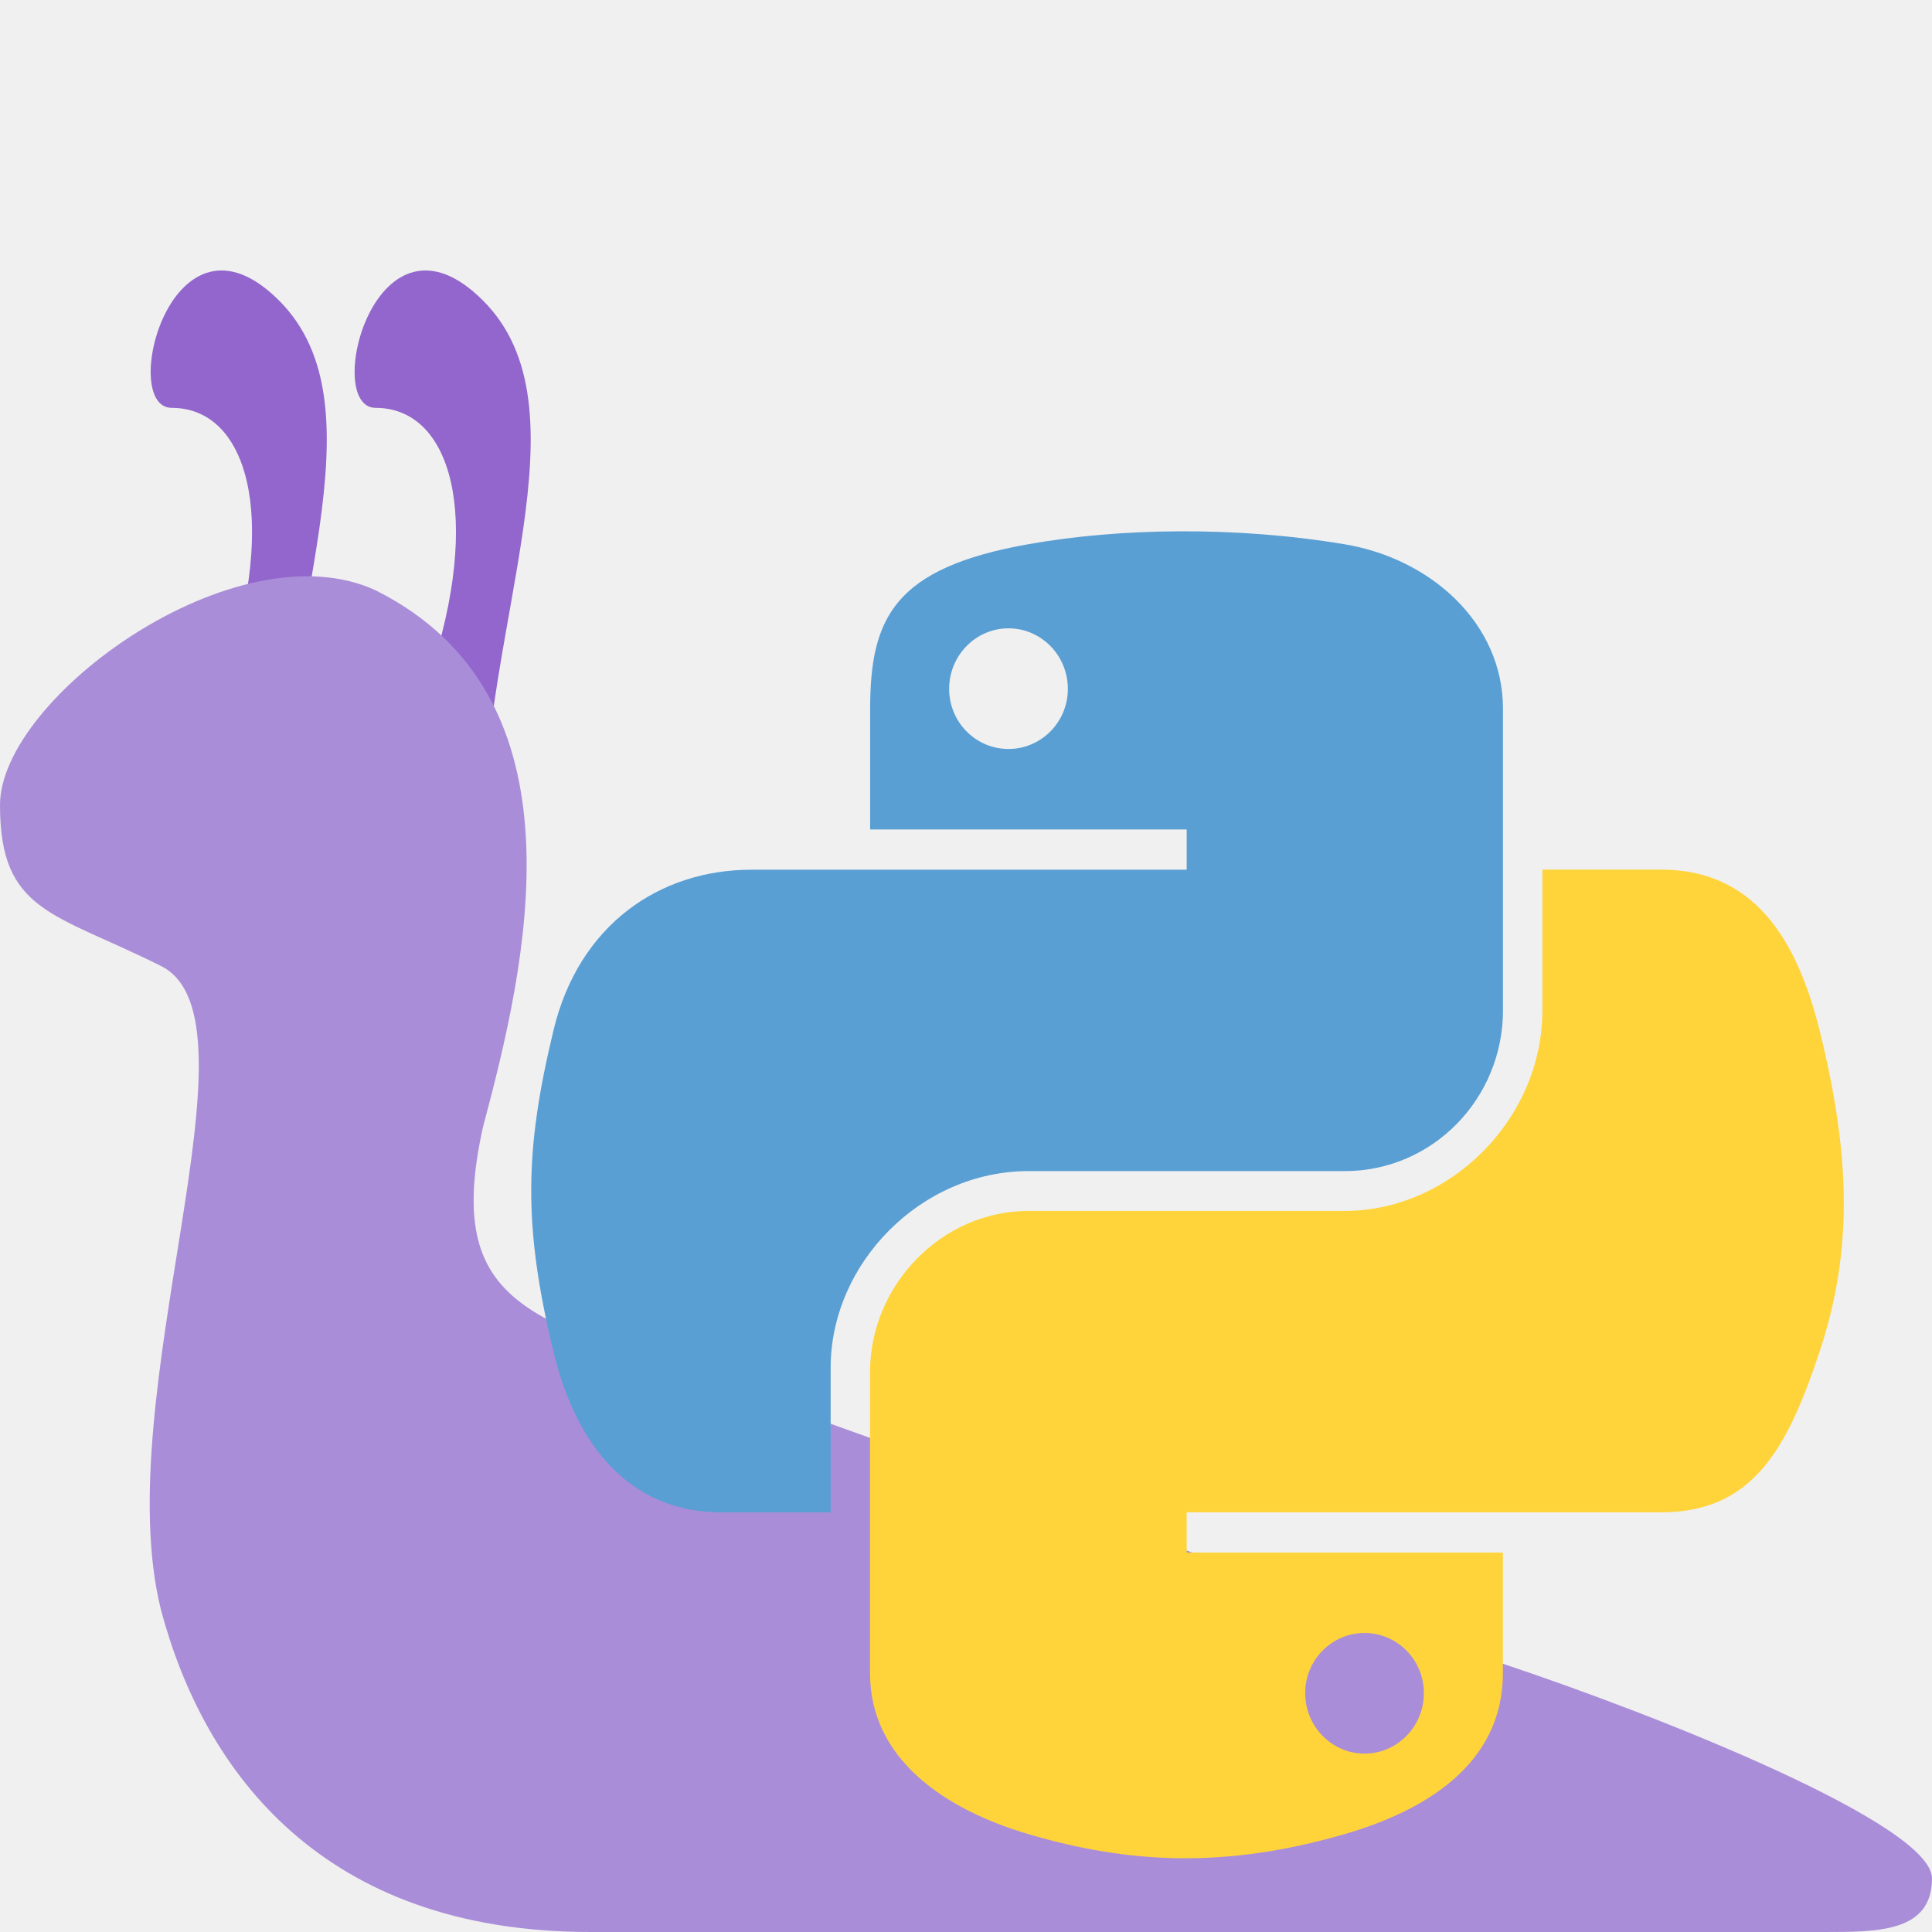
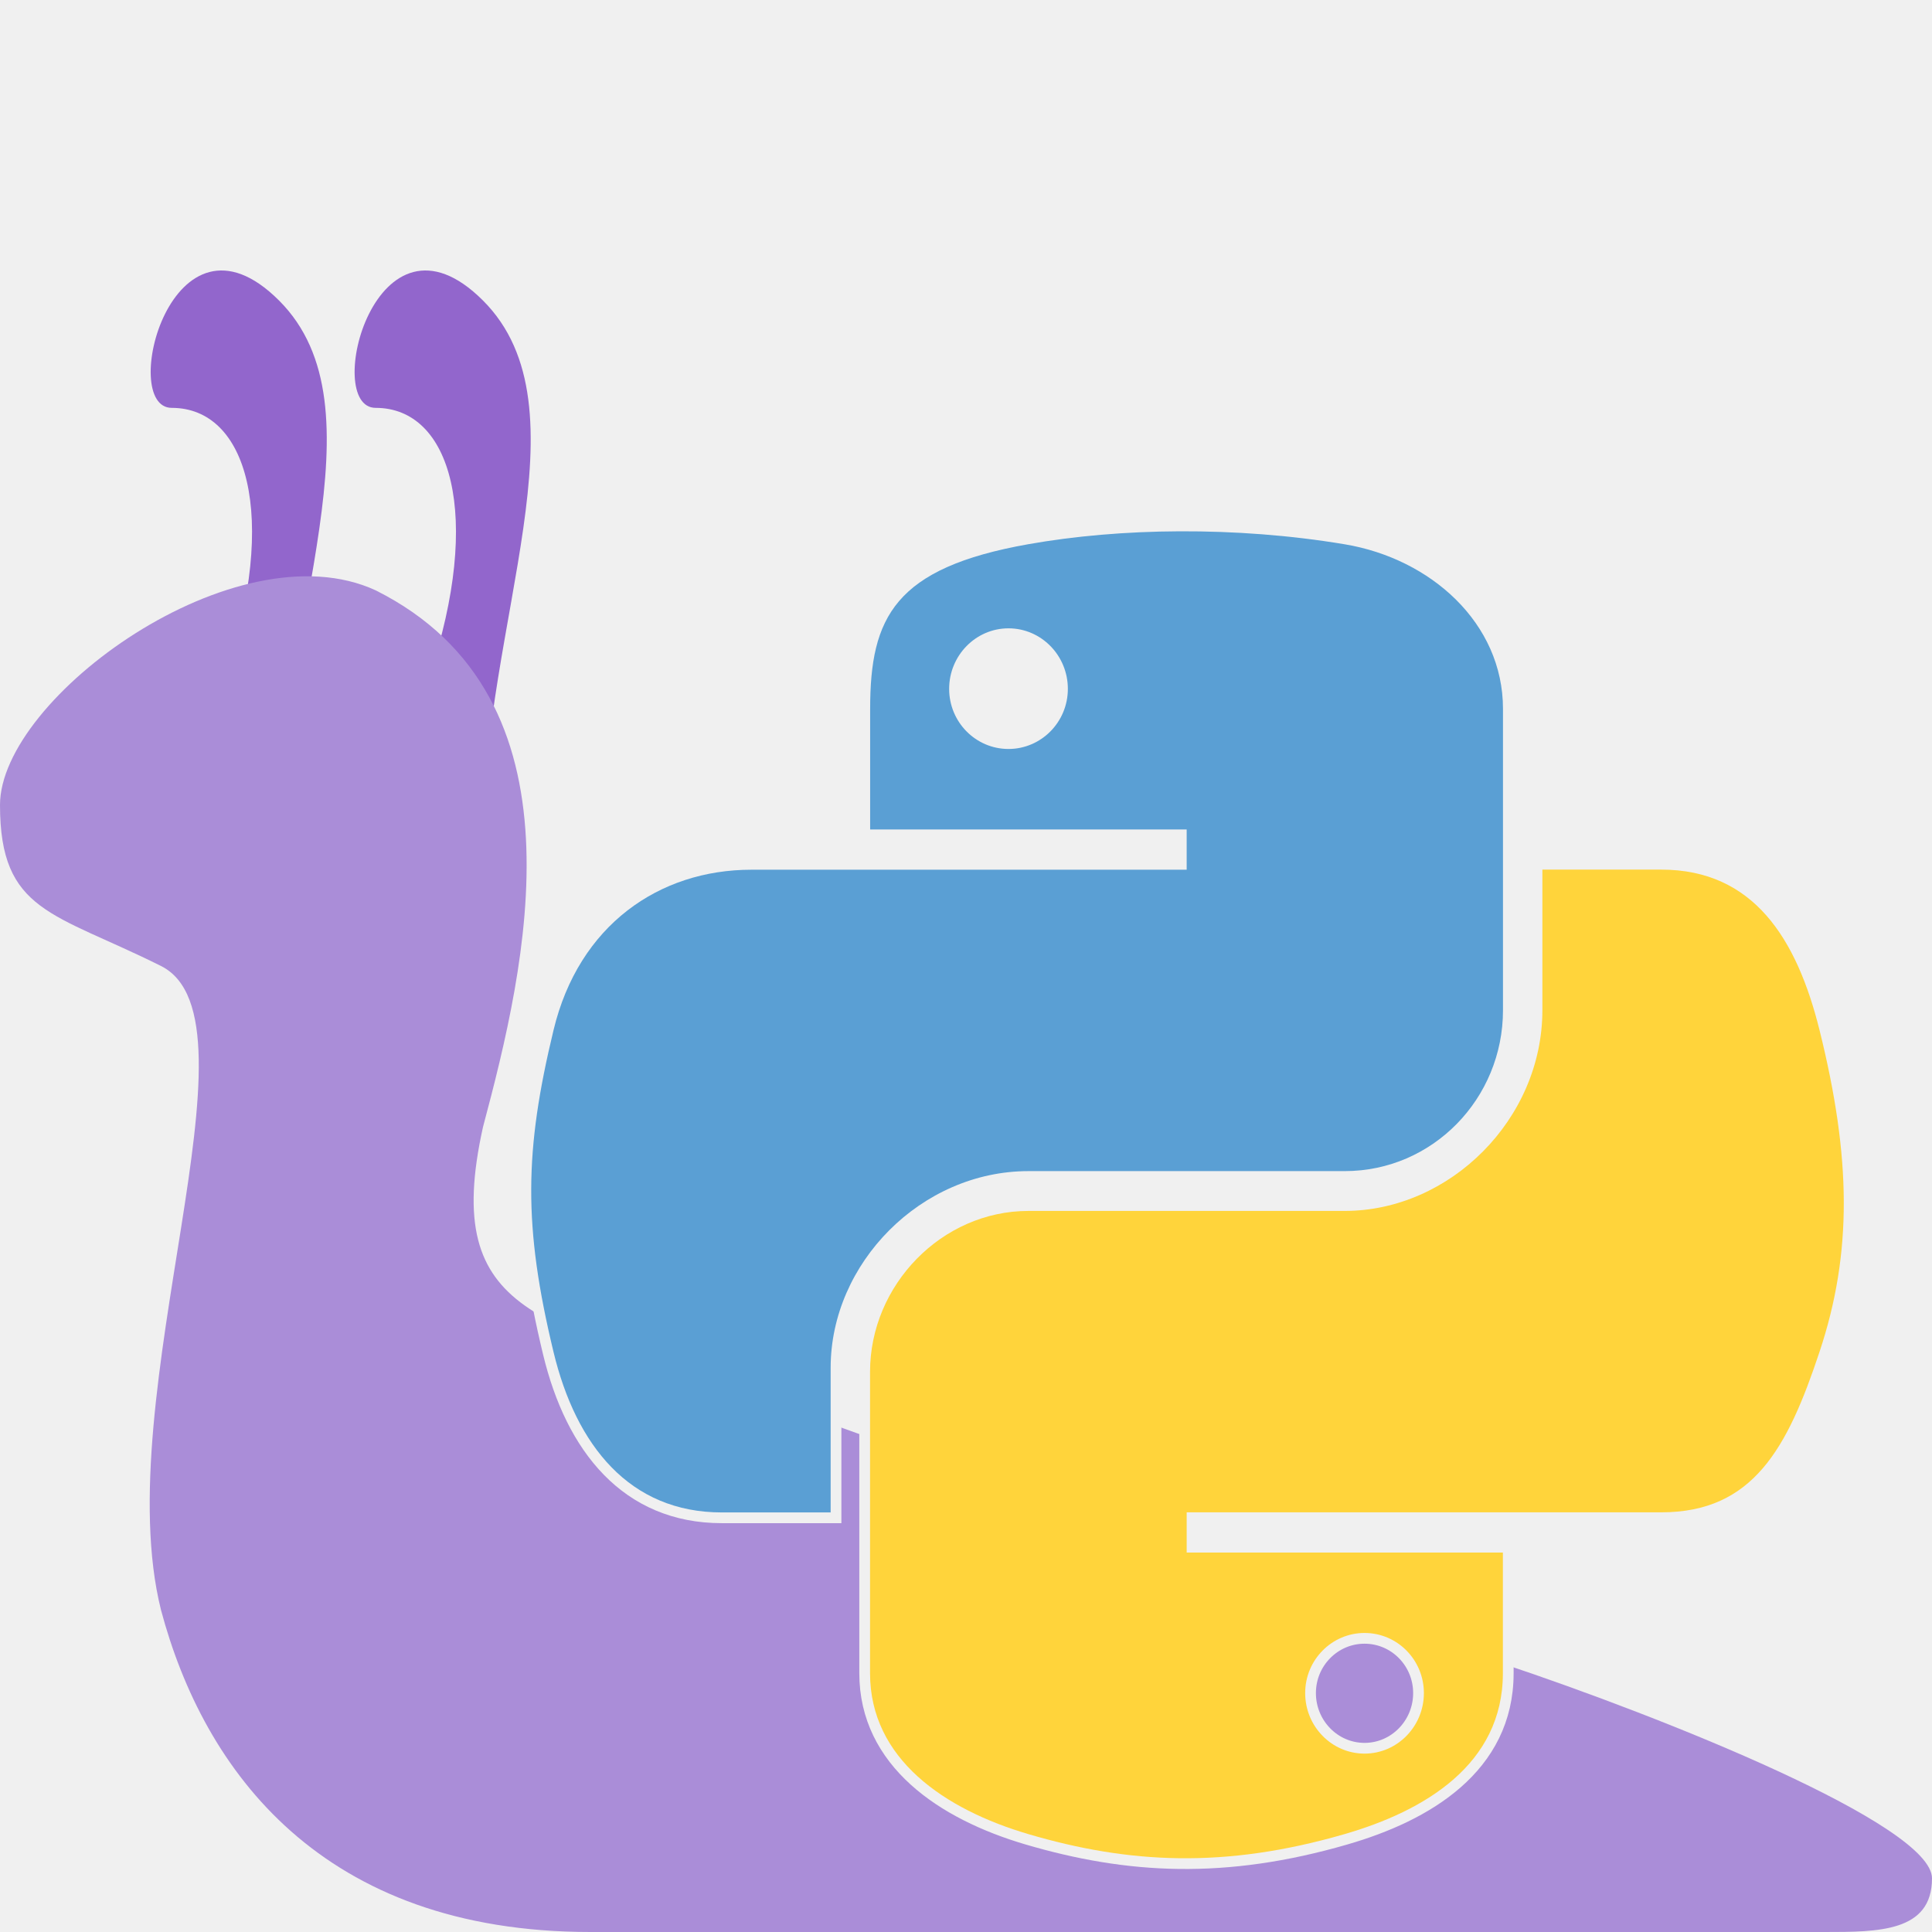
<svg xmlns="http://www.w3.org/2000/svg" viewBox="0 0 180 180">
  <defs>
+     <g id="python">
+       <path fill="#5a9fd4" id="py-blue" d="M 109.91 49.5 C 104.87 49.52 100.05 49.95 95.82 50.7 C 83.34 52.91 81.07 57.52 81.07 66.04 v 11.24 h 29.49 v 3.75 h -29.49 h -11.07 c -8.57 0 -16.08 5.15 -18.43 14.95 c -2.71 11.23 -2.83 18.24 0 29.98 c 2.1 8.73 7.1 14.95 15.68 14.95 h 10.14 v -13.48 c 0 -9.73 8.42 -18.32 18.43 -18.32 h 29.46 c 8.2 0 14.75 -6.75 14.75 -14.99 v -28.08 c 0 -7.99 -6.74 -14 -14.75 -15.33 C 120.21 49.86 114.95 49.48 109.91 49.5 Z m -15.95 9.04 c 3.05 0 5.53 2.53 5.53 5.64 c 0 3.1 -2.49 5.6 -5.53 5.6 c -3.06 0 -5.53 -2.51 -5.53 -5.6 c 0 -3.11 2.48 -5.64 5.53 -5.64 z" />
+       <path fill="#ffd43b" id="py-yellow" d="m 143.7 81.02 v 13.1 c 0 10.15 -8.61 18.7 -18.43 18.7 h -29.46 c -8.07 0 -14.75 6.91 -14.75 14.99 v 28.08 c 0 7.99 6.95 12.69 14.75 14.99 c 9.34 2.75 18.29 3.24 29.46 0 c 7.43 -2.15 14.75 -6.48 14.75 -14.99 V 144.65 h -29.46 v -3.75 h 29.46 h 14.75 c 8.57 0 11.77 -5.98 14.75 -14.95 c 3.08 -9.24 2.95 -18.12 0 -29.98 c -2.12 -8.53 -6.16 -14.95 -14.75 -14.95 z m -16.57 71.12 c 3.06 0 5.53 2.51 5.53 5.6 c 0 3.11 -2.48 5.64 -5.53 5.64 c -3.05 0 -5.53 -2.53 -5.53 -5.64 c 0 -3.1 2.49 -5.6 5.53 -5.6 z" />
+     </g>
+     <mask id="python-outline">
+       <rect width="100%" height="100%" fill="white" />
+       <use id="python" stroke="black" stroke-width="2" href="#python" />
+     </mask>
    <g id="snail">
      <path fill="#9266CC" d="M 45 78 c 0 -20 10 -40 0 -50 s -15 10 -10 10 c 7 0 10 10 5 25 s 5 20 5 15 z m -19 0 c 0 -20 10 -40 0 -50 s -15 10 -10 10 c 7 0 10 10 5 25 s 5 20 5 15 z" />
      <path fill="#AA8DD8" d="M 180 175 c 0 5 -5 5 -10 5 H 55 c -25 0 -36 -15 -40 -30 c -5 -20 10 -55 0 -60 s -15 -5 -15 -15 s 22 -26 35 -20 c 20 10 14 35 10 50 c -4 18 6 18 25 25 c 25 9 62 22 70 25 c 15 5 40 15 40 20 z" />
    </g>
-     <g id="python">
-       <path fill="#5a9fd4" d="M 60.41 0 C 55.37 0.02 50.55 0.45 46.32 1.2 C 33.84 3.41 31.57 8.02 31.57 16.54 v 11.24 h 29.49 v 3.75 h -29.49 h -11.07 c -8.57 0 -16.08 5.15 -18.43 14.95 c -2.71 11.23 -2.83 18.24 0 29.98 c 2.1 8.73 7.1 14.95 15.68 14.95 h 10.14 v -13.48 c 0 -9.73 8.42 -18.32 18.43 -18.32 h 29.46 c 8.2 0 14.75 -6.75 14.75 -14.99 v -28.08 c 0 -7.99 -6.74 -14 -14.75 -15.33 C 70.71 0.36 65.45 -0.02 60.41 0 Z m -15.95 9.04 c 3.05 0 5.53 2.53 5.53 5.64 c 0 3.1 -2.49 5.6 -5.53 5.6 c -3.06 0 -5.53 -2.51 -5.53 -5.6 c 0 -3.11 2.48 -5.64 5.53 -5.64 z" />
-       <path fill="#ffd43b" d="m 94.2 31.52 v 13.1 c 0 10.15 -8.61 18.7 -18.43 18.7 h -29.46 c -8.07 0 -14.75 6.91 -14.75 14.99 v 28.08 c 0 7.99 6.95 12.69 14.75 14.99 c 9.34 2.75 18.29 3.24 29.46 0 c 7.43 -2.15 14.75 -6.48 14.75 -14.99 V 95.15 h -29.46 v -3.75 h 29.46 h 14.75 c 8.57 0 11.77 -5.98 14.75 -14.95 c 3.08 -9.24 2.95 -18.12 0 -29.98 c -2.12 -8.53 -6.16 -14.95 -14.75 -14.95 z m -16.57 71.12 c 3.06 0 5.53 2.51 5.53 5.6 c 0 3.11 -2.48 5.64 -5.53 5.64 c -3.05 0 -5.53 -2.53 -5.53 -5.64 c 0 -3.1 2.49 -5.6 5.53 -5.6 z" />
-     </g>
  </defs>
-   <use id="snail" x="0" y="0" href="#snail" />
-   <use id="python" x="49.5" y="49.5" href="#python" />
+   <use id="snail" x="0" y="0" href="#snail" mask="url(#python-outline)" />
+   <use id="python" x="0" y="0" href="#python" />
</svg>
